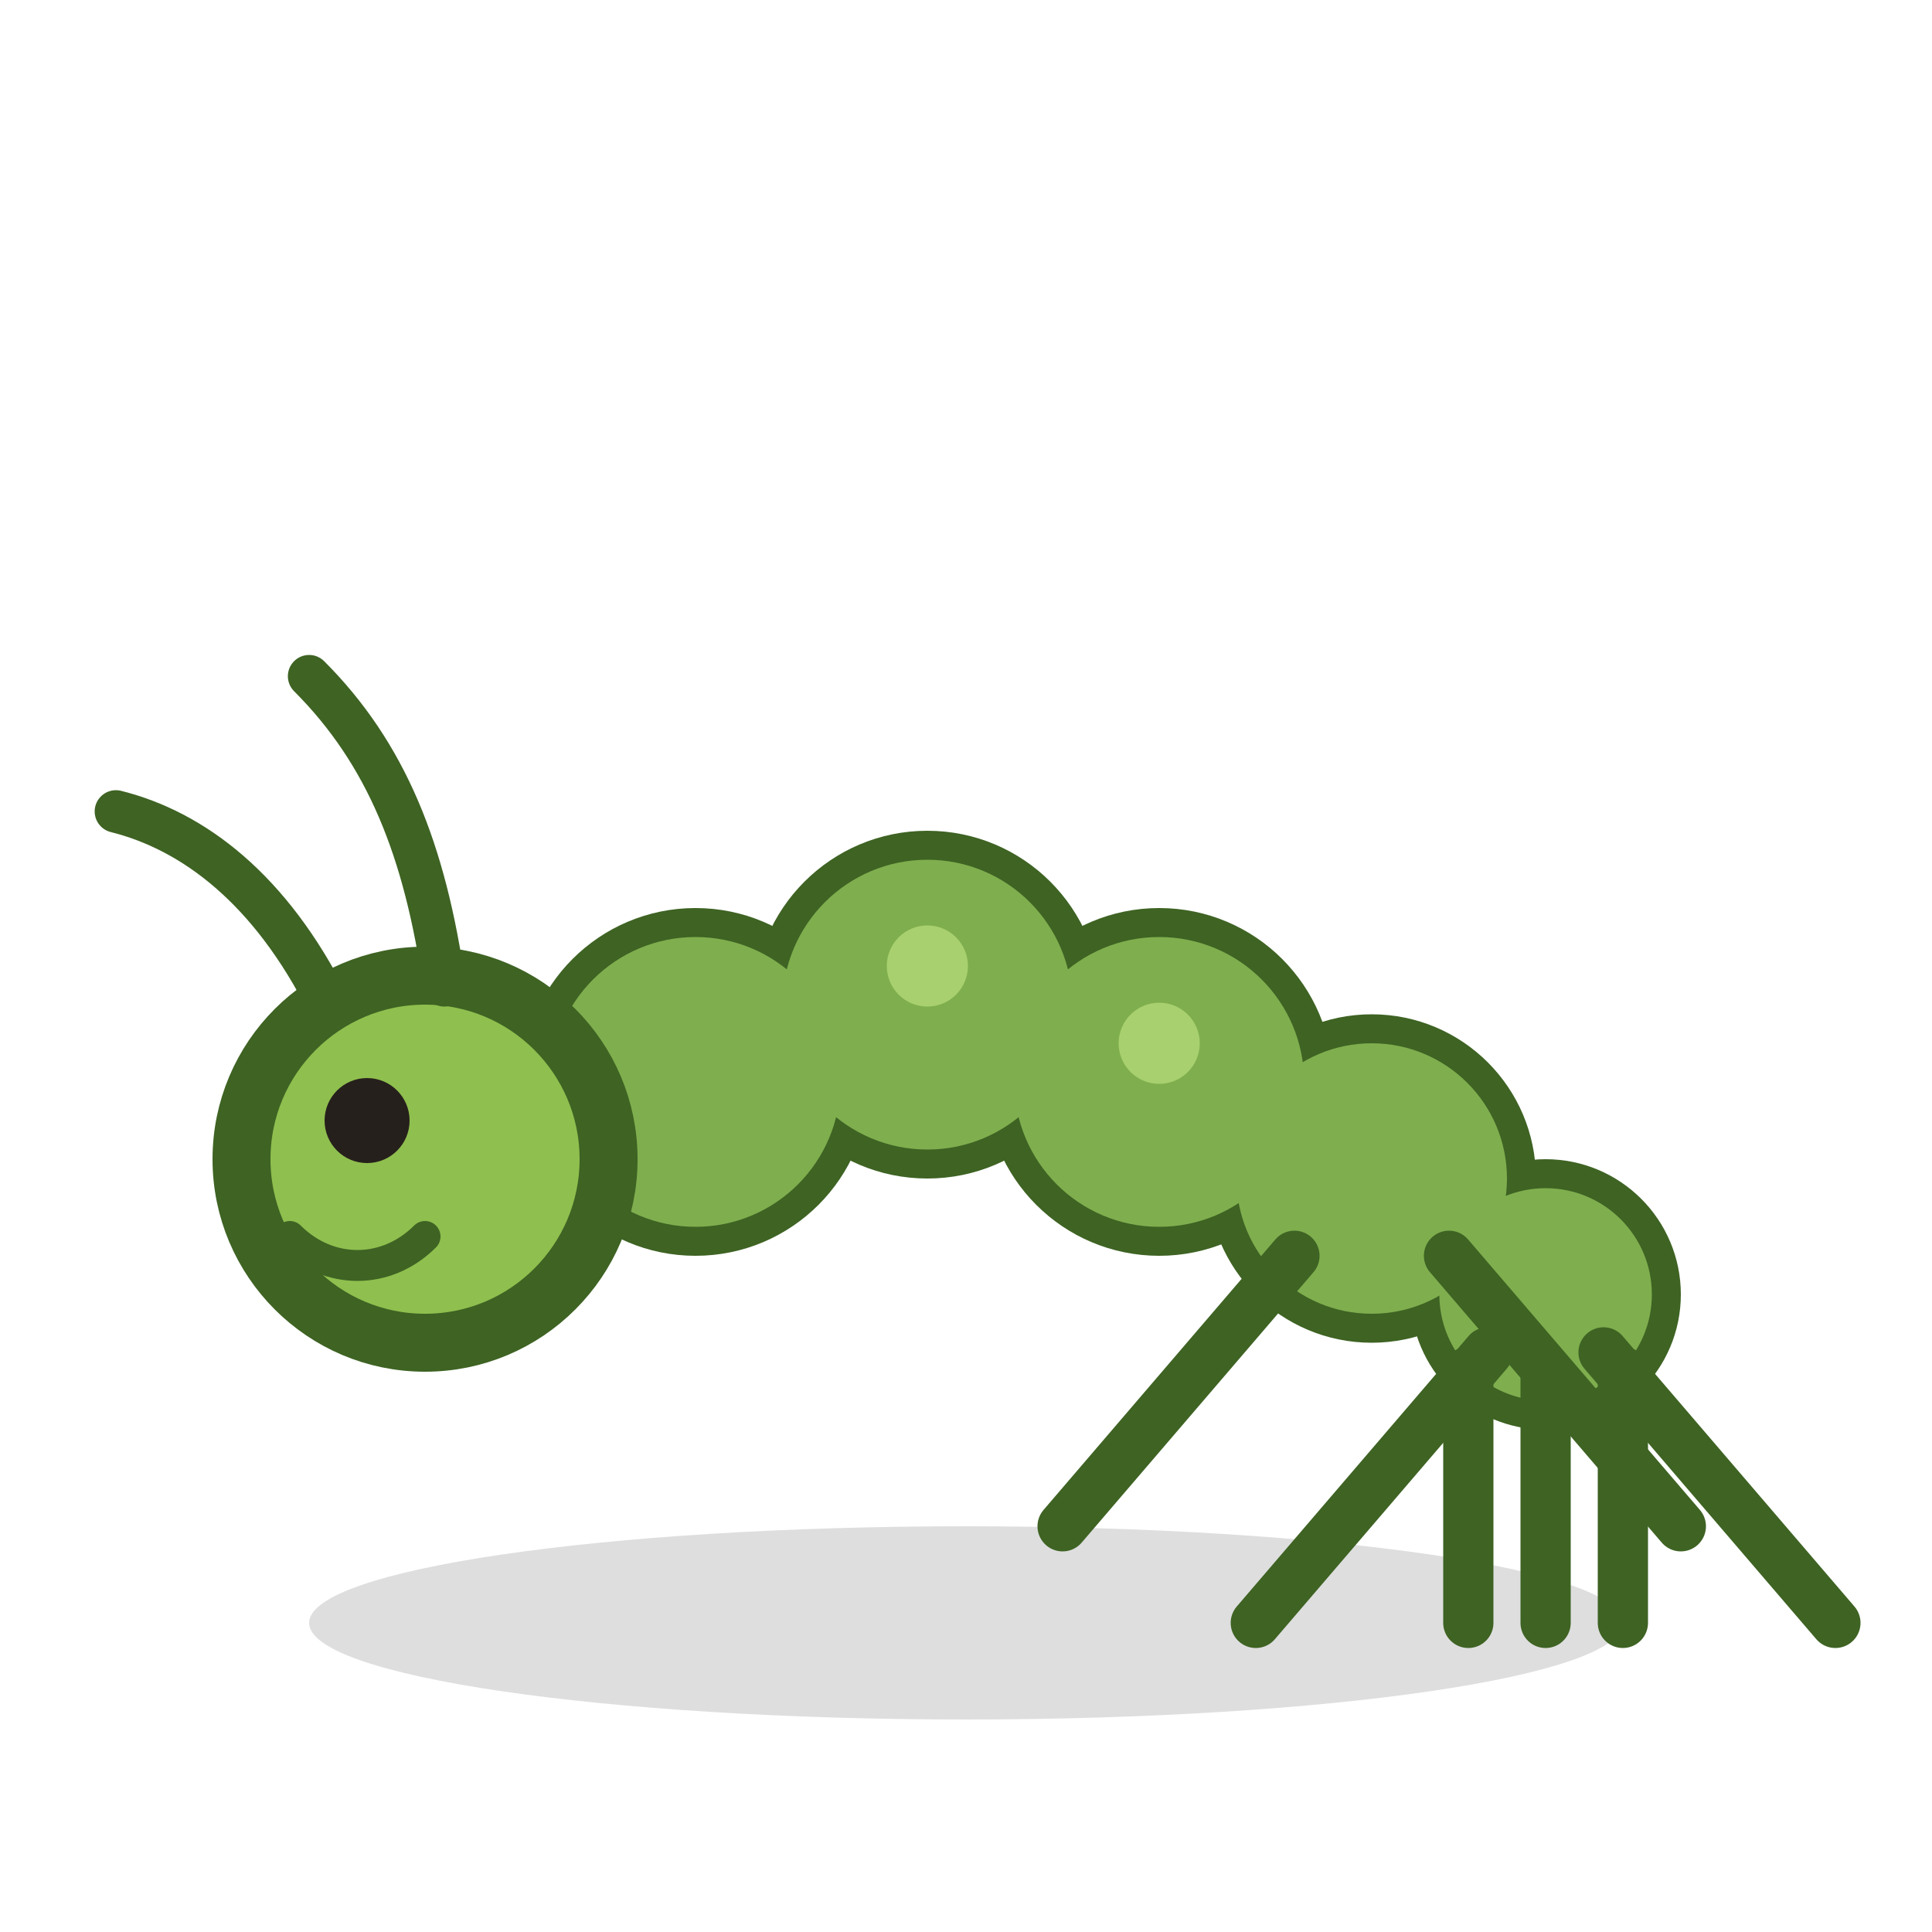
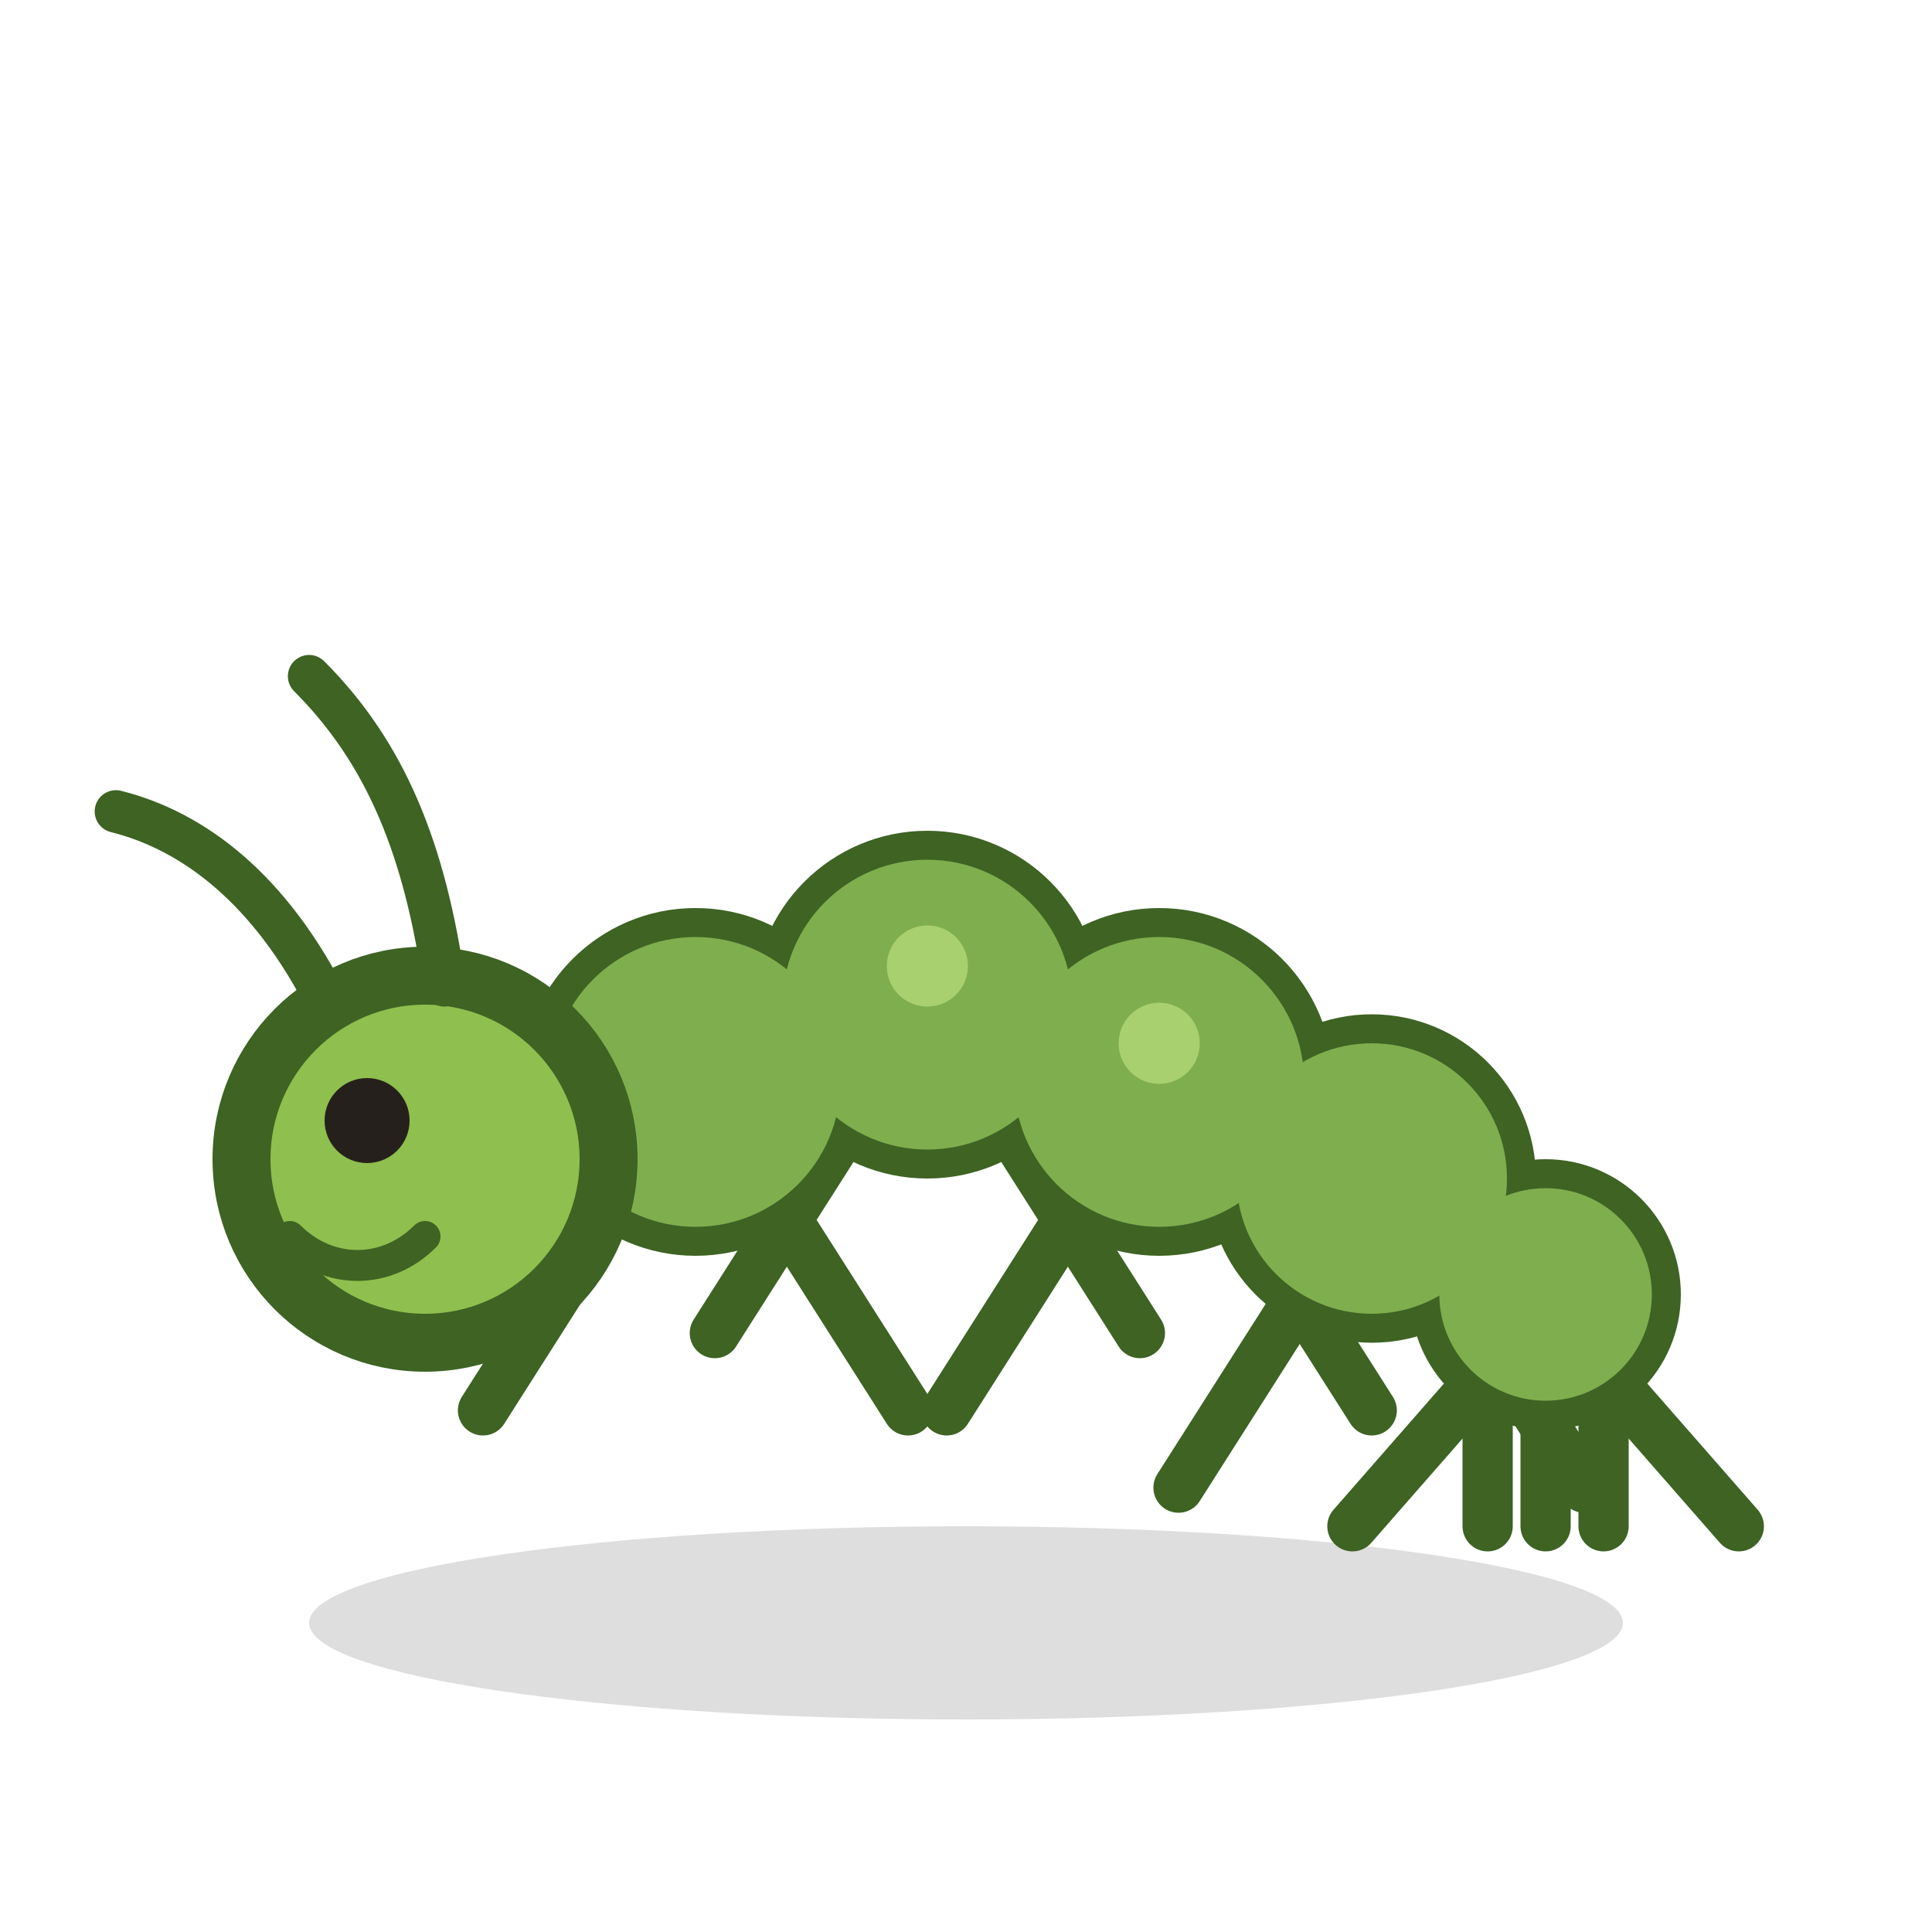
<svg xmlns="http://www.w3.org/2000/svg" viewBox="0 0 100 100">
  <ellipse cx="50" cy="84" rx="34" ry="5" fill="#000" opacity="0.13" />
+   <g stroke="#3e6323" stroke-width="2.6" stroke-linecap="round" fill="none">
+     <path d="M32 62 L25 73 M40 62 L47 73" />
+     <path d="M44 58 L37 69 M52 58 L59 69" />
+     <path d="M56 62 L49 73 M64 62 L71 73" />
+     <path d="M68 66 L61 77 M75 66 L82 77" />
+     <path d="M77 71 L70 79 M83 71 L90 79" />
+     <path d="M77 71 L77 79" />
+     <path d="M80 71 L80 79" />
+     <path d="M83 71 L83 79" />
+   </g>
  <g fill="#7fae4e" stroke="#3e6323" stroke-width="3">
    <circle cx="36" cy="56" r="7.5" />
    <circle cx="48" cy="52" r="7.5" />
    <circle cx="60" cy="56" r="7.5" />
    <circle cx="71" cy="61" r="7" />
    <circle cx="80" cy="67" r="5.5" />
  </g>
  <g fill="#7fae4e">
    <circle cx="36" cy="56" r="7.5" />
    <circle cx="48" cy="52" r="7.5" />
    <circle cx="60" cy="56" r="7.5" />
    <circle cx="71" cy="61" r="7" />
    <circle cx="80" cy="67" r="5.5" />
  </g>
-   <g stroke="#3e6323" stroke-width="2.6" stroke-linecap="round" fill="none">
-     <path d="M67 65 L55 79 M75 65 L87 79" />
-     <path d="M77 70 L65 84 M83 70 L95 84" />
-     <path d="M76 71 L76 84" />
-     <path d="M80 71 L80 84" />
-     <path d="M84 71 L84 84" />
-   </g>
  <circle cx="48" cy="50" r="2.1" fill="#a8d06e" />
  <circle cx="60" cy="54" r="2.1" fill="#a8d06e" />
  <circle cx="22" cy="60" r="9.5" fill="#8fbf4e" stroke="#3e6323" stroke-width="3" />
  <circle cx="19" cy="58" r="2.2" fill="#26201c" />
  <path d="M15 64 C17 66 20 66 22 64" fill="none" stroke="#3e6323" stroke-width="1.6" stroke-linecap="round" />
  <path d="M17 52 C14 46 10 43 6 42 M23 51 C22 44 20 39 16 35" fill="none" stroke="#3e6323" stroke-width="2.2" stroke-linecap="round" />
</svg>
